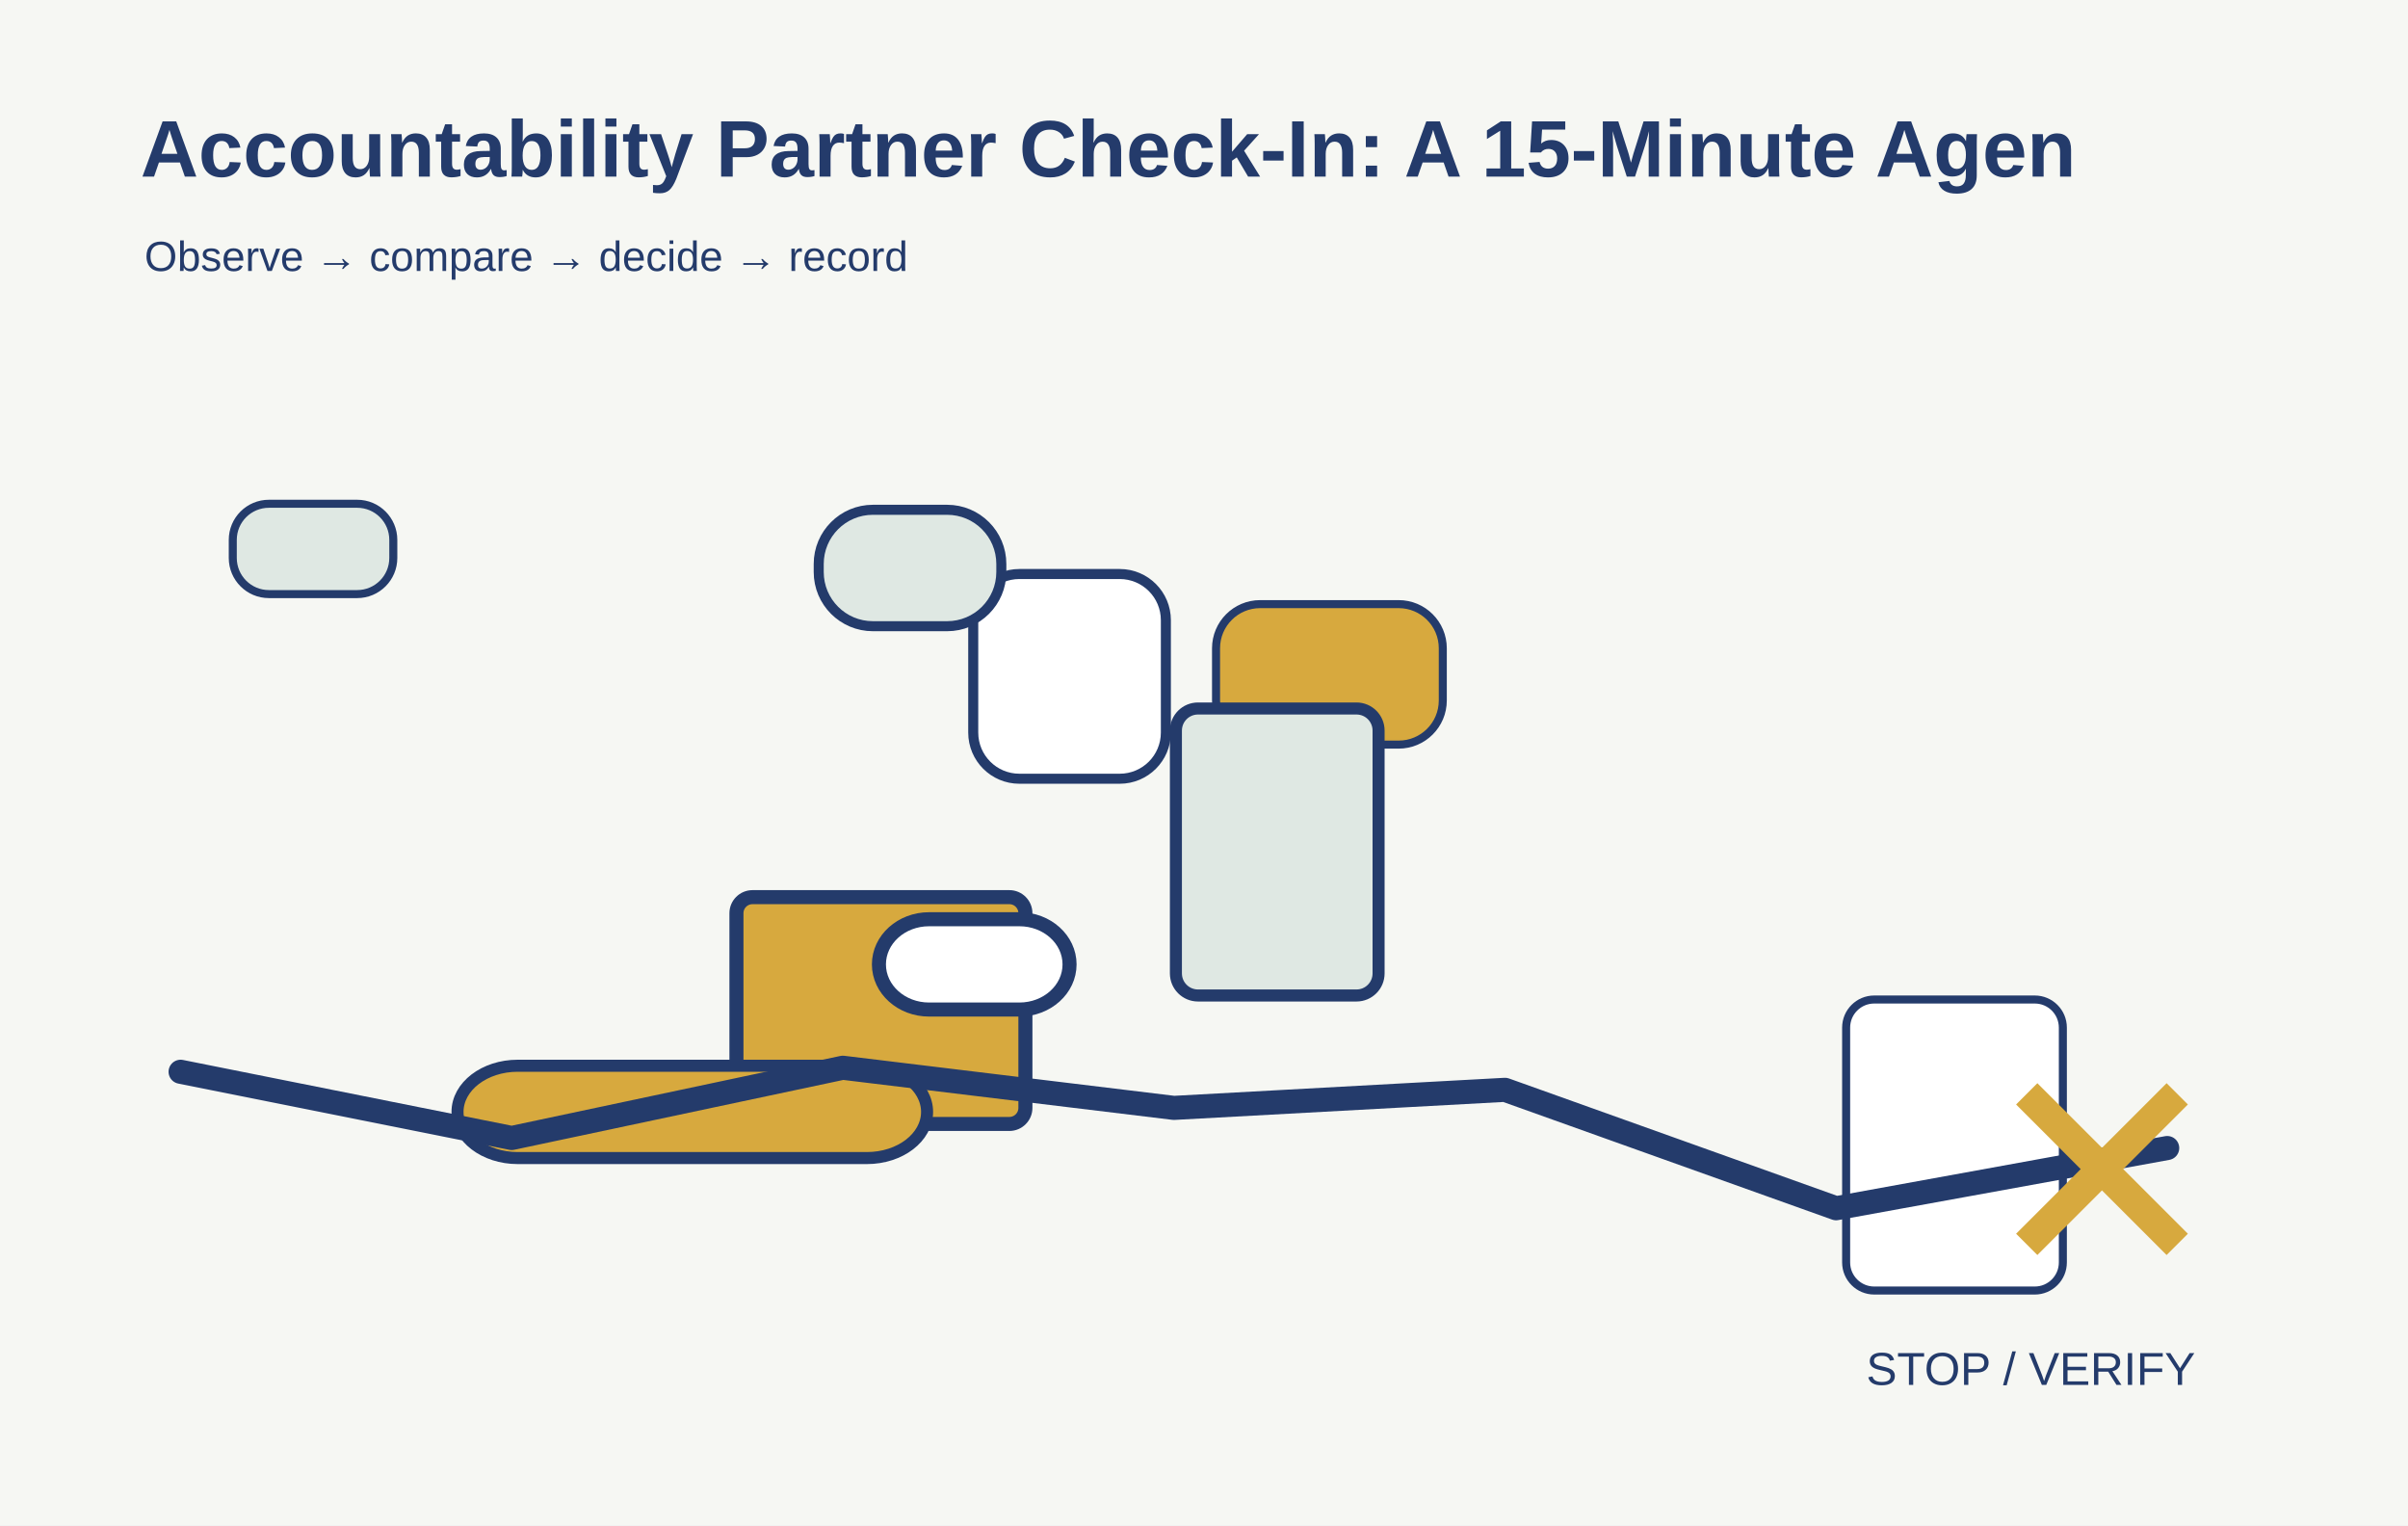
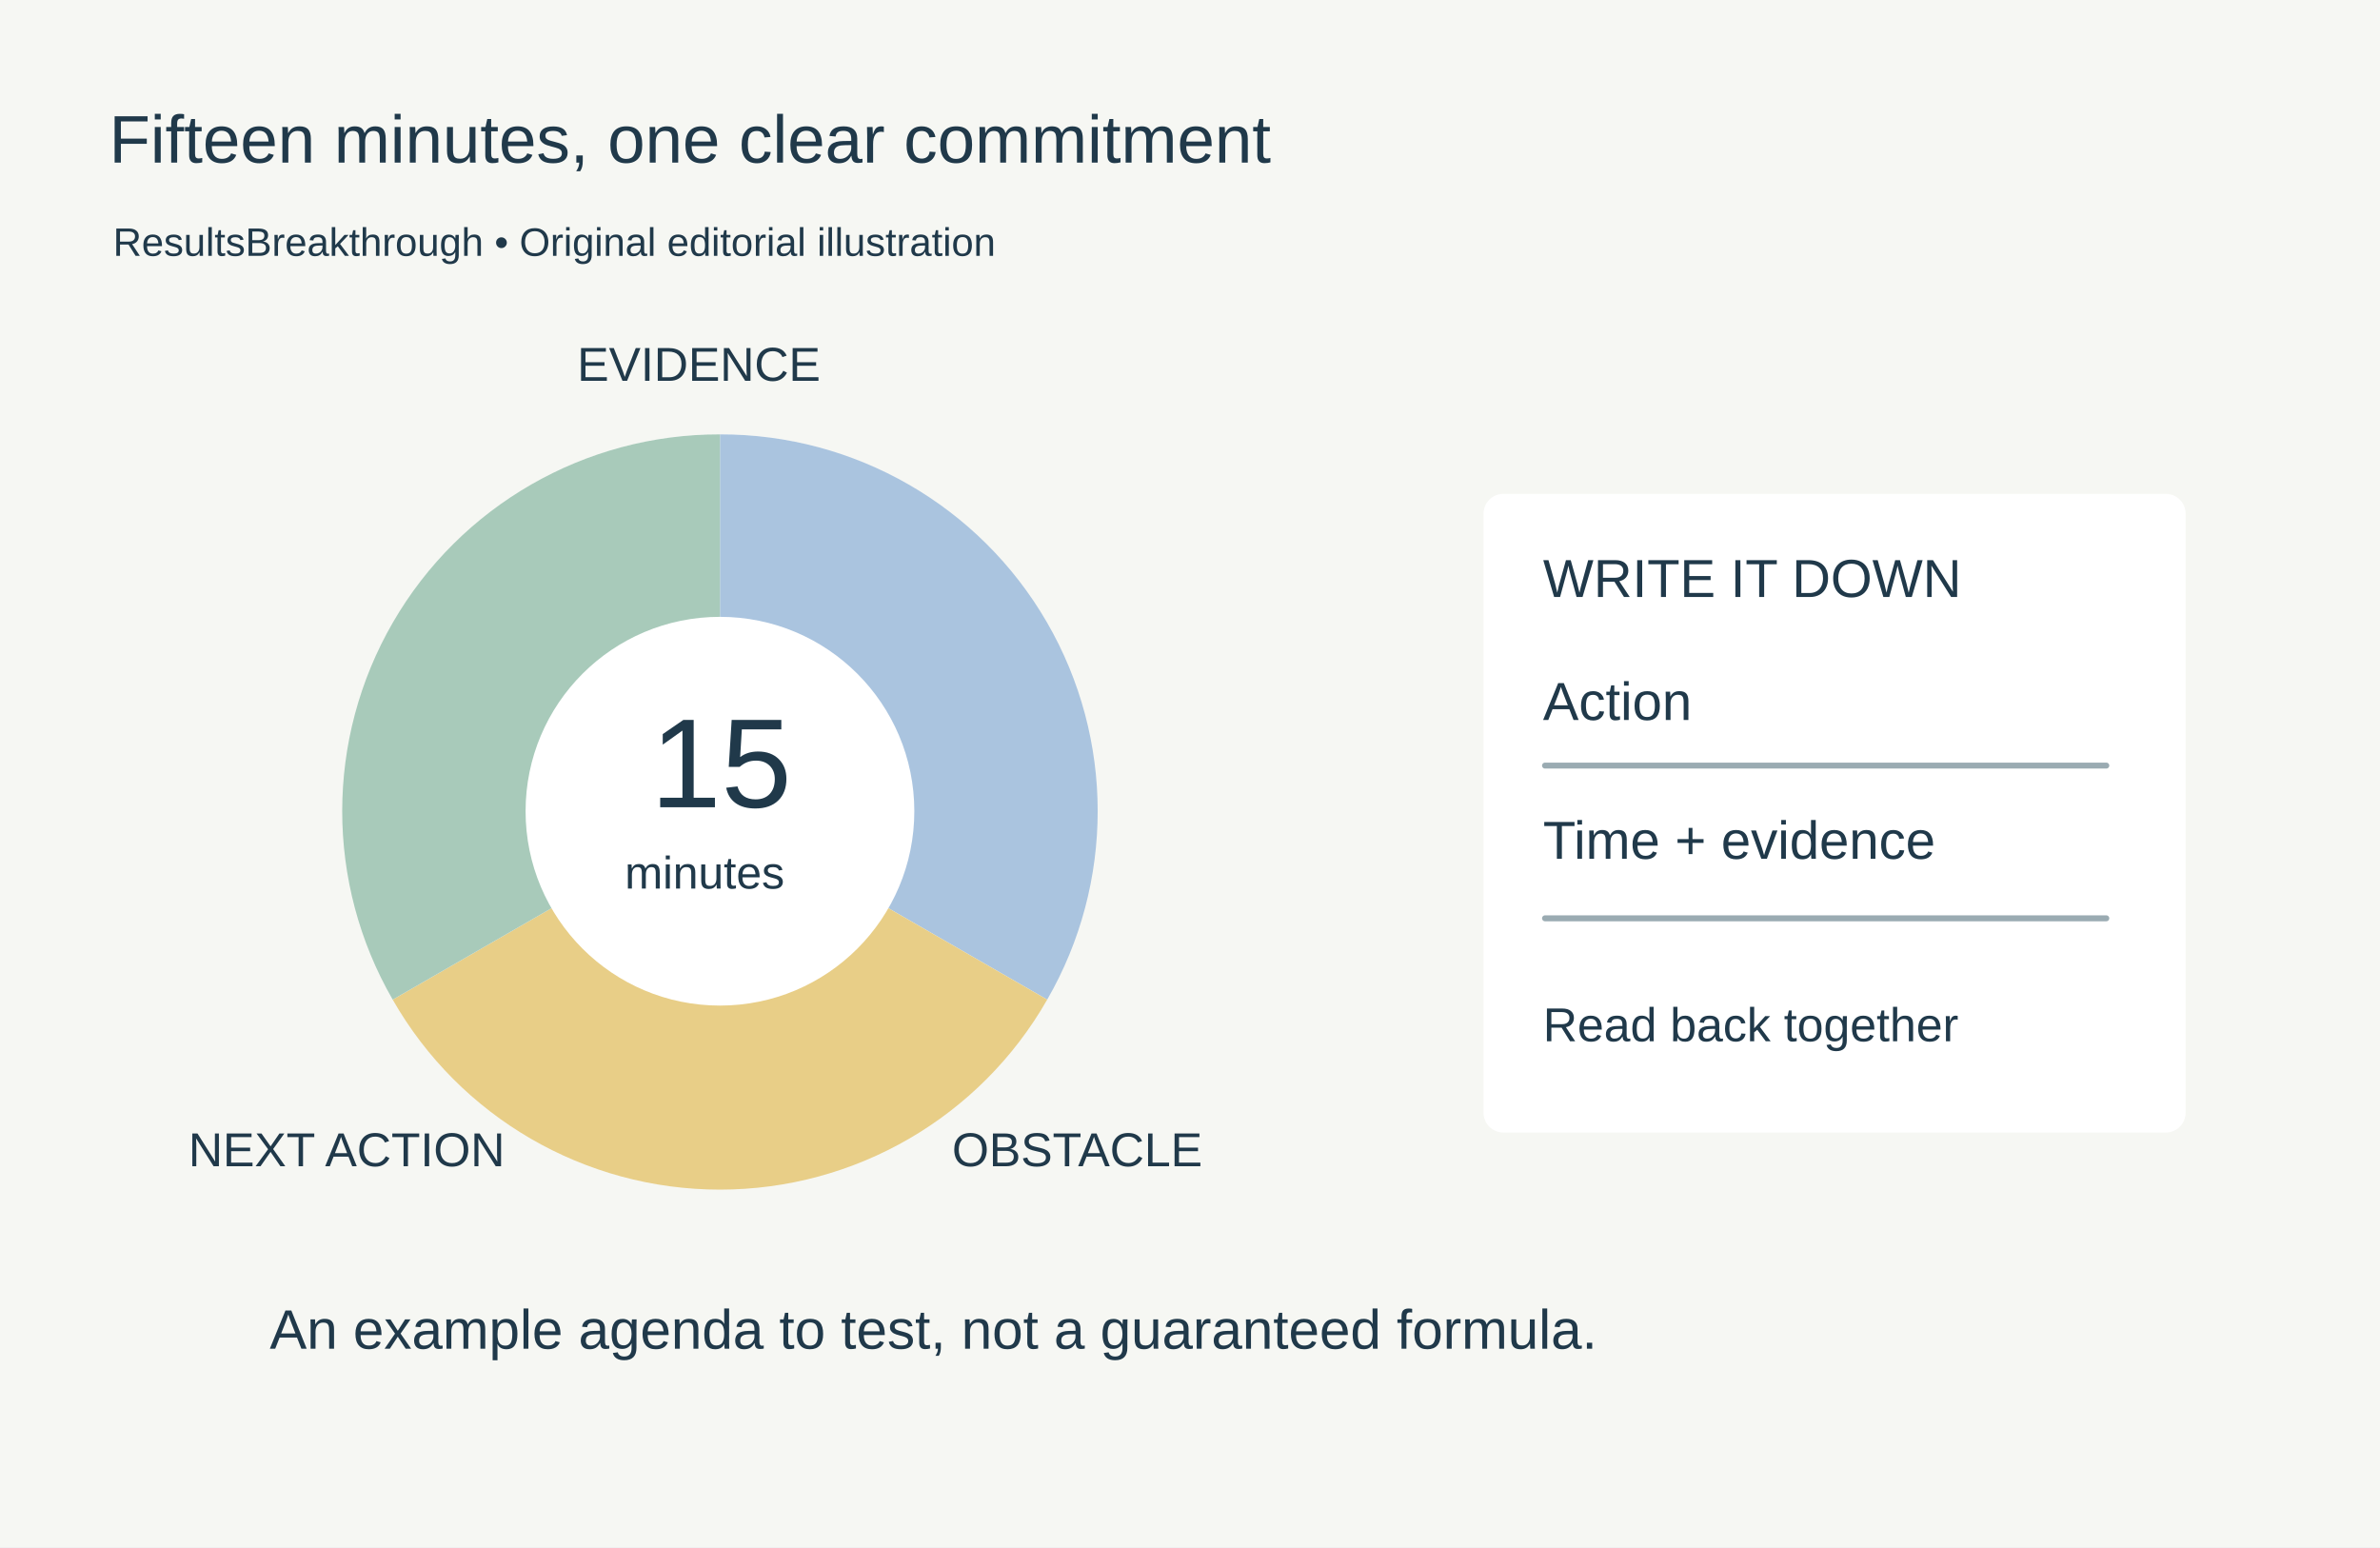
- <svg xmlns="http://www.w3.org/2000/svg" width="1200" height="760" viewBox="0 0 1200 760" role="img" aria-labelledby="title desc">
-   <rect width="1200" height="760" fill="#f6f7f3" />
-   <g>
-     <rect x="606" y="301" width="113" height="70" rx="22" fill="#d7a93e" stroke="#243b6b" stroke-width="4" />
-     <rect x="485" y="286" width="96" height="102" rx="23" fill="#ffffff" stroke="#243b6b" stroke-width="5" />
-     <rect x="586" y="353" width="101" height="143" rx="11" fill="#dfe8e3" stroke="#243b6b" stroke-width="6" />
-     <rect x="367" y="447" width="144" height="113" rx="8" fill="#d7a93e" stroke="#243b6b" stroke-width="7" />
-     <rect x="920" y="498" width="108" height="145" rx="14" fill="#ffffff" stroke="#243b6b" stroke-width="4" />
-     <rect x="408" y="254" width="91" height="58" rx="27" fill="#dfe8e3" stroke="#243b6b" stroke-width="5" />
-     <rect x="228" y="531" width="234" height="46" rx="30" fill="#d7a93e" stroke="#243b6b" stroke-width="6" />
-     <rect x="438" y="458" width="95" height="45" rx="25" fill="#ffffff" stroke="#243b6b" stroke-width="7" />
-     <rect x="116" y="251" width="80" height="45" rx="18" fill="#dfe8e3" stroke="#243b6b" stroke-width="4" />
-     <polyline points="90,534 255,567 420,532 585,552 750,543 915,602 1080,572" fill="none" stroke="#243b6b" stroke-width="12" stroke-linecap="round" stroke-linejoin="round" />
-     <text x="70" y="88" font-family="Arial,sans-serif" font-size="40" font-weight="700" fill="#243b6b">Accountability Partner Check-In: A 15-Minute Agen</text>
-     <text x="72" y="135" font-family="Arial,sans-serif" font-size="21" fill="#243b6b">Observe → compare → decide → record</text>
-     <path d="M1010 545 l75 75 m0 -75 l-75 75" stroke="#d7a93e" stroke-width="15" />
-     <text x="930" y="690" font-family="Arial,sans-serif" font-size="23" fill="#243b6b">STOP / VERIFY</text>
+ <svg xmlns="http://www.w3.org/2000/svg" width="1200" height="780" viewBox="0 0 1200 780" role="img" aria-labelledby="title desc">
+   <rect width="1200" height="780" fill="#f6f7f3" />
+   <g font-family="Arial, sans-serif">
+     <text x="55" y="82" font-size="34" fill="#20394a">Fifteen minutes, one clear commitment</text>
+     <text x="57" y="129" font-size="20" fill="#20394a">ResultsBreakthrough • Original editorial illustration</text>
+     <circle cx="363" cy="409" r="190" fill="#fff" />
+     <path d="M363 409 L363 219 A190 190 0 0 1 528 504 Z" fill="#aac4df" />
+     <path d="M363 409 L528 504 A190 190 0 0 1 198 504 Z" fill="#e8ce87" />
+     <path d="M363 409 L198 504 A190 190 0 0 1 363 219 Z" fill="#a8caba" />
+     <circle cx="363" cy="409" r="98" fill="#fff" />
+     <text x="328" y="407" font-size="64" fill="#20394a">15</text>
+     <text x="315" y="448" font-size="23" fill="#20394a">minutes</text>
+     <text x="291" y="192" font-size="24" fill="#20394a">EVIDENCE</text>
+     <text x="95" y="588" font-size="24" fill="#20394a">NEXT ACTION</text>
+     <text x="480" y="588" font-size="24" fill="#20394a">OBSTACLE</text>
+     <rect x="748" y="249" width="354" height="322" rx="10" fill="#fff" />
+     <text x="778" y="301" font-size="27" fill="#20394a">WRITE IT DOWN</text>
+     <text x="778" y="363" font-size="27" fill="#20394a">Action</text>
+     <path d="M779 386 H1062" fill="none" stroke="#9aabb2" stroke-width="3" stroke-linecap="round" stroke-linejoin="round" />
+     <text x="778" y="433" font-size="27" fill="#20394a">Time + evidence</text>
+     <path d="M779 463 H1062" fill="none" stroke="#9aabb2" stroke-width="3" stroke-linecap="round" stroke-linejoin="round" />
+     <text x="778" y="525" font-size="24" fill="#20394a">Read back together</text>
+     <text x="136" y="680" font-size="28" fill="#20394a">An example agenda to test, not a guaranteed formula.</text>
  </g>
</svg>
